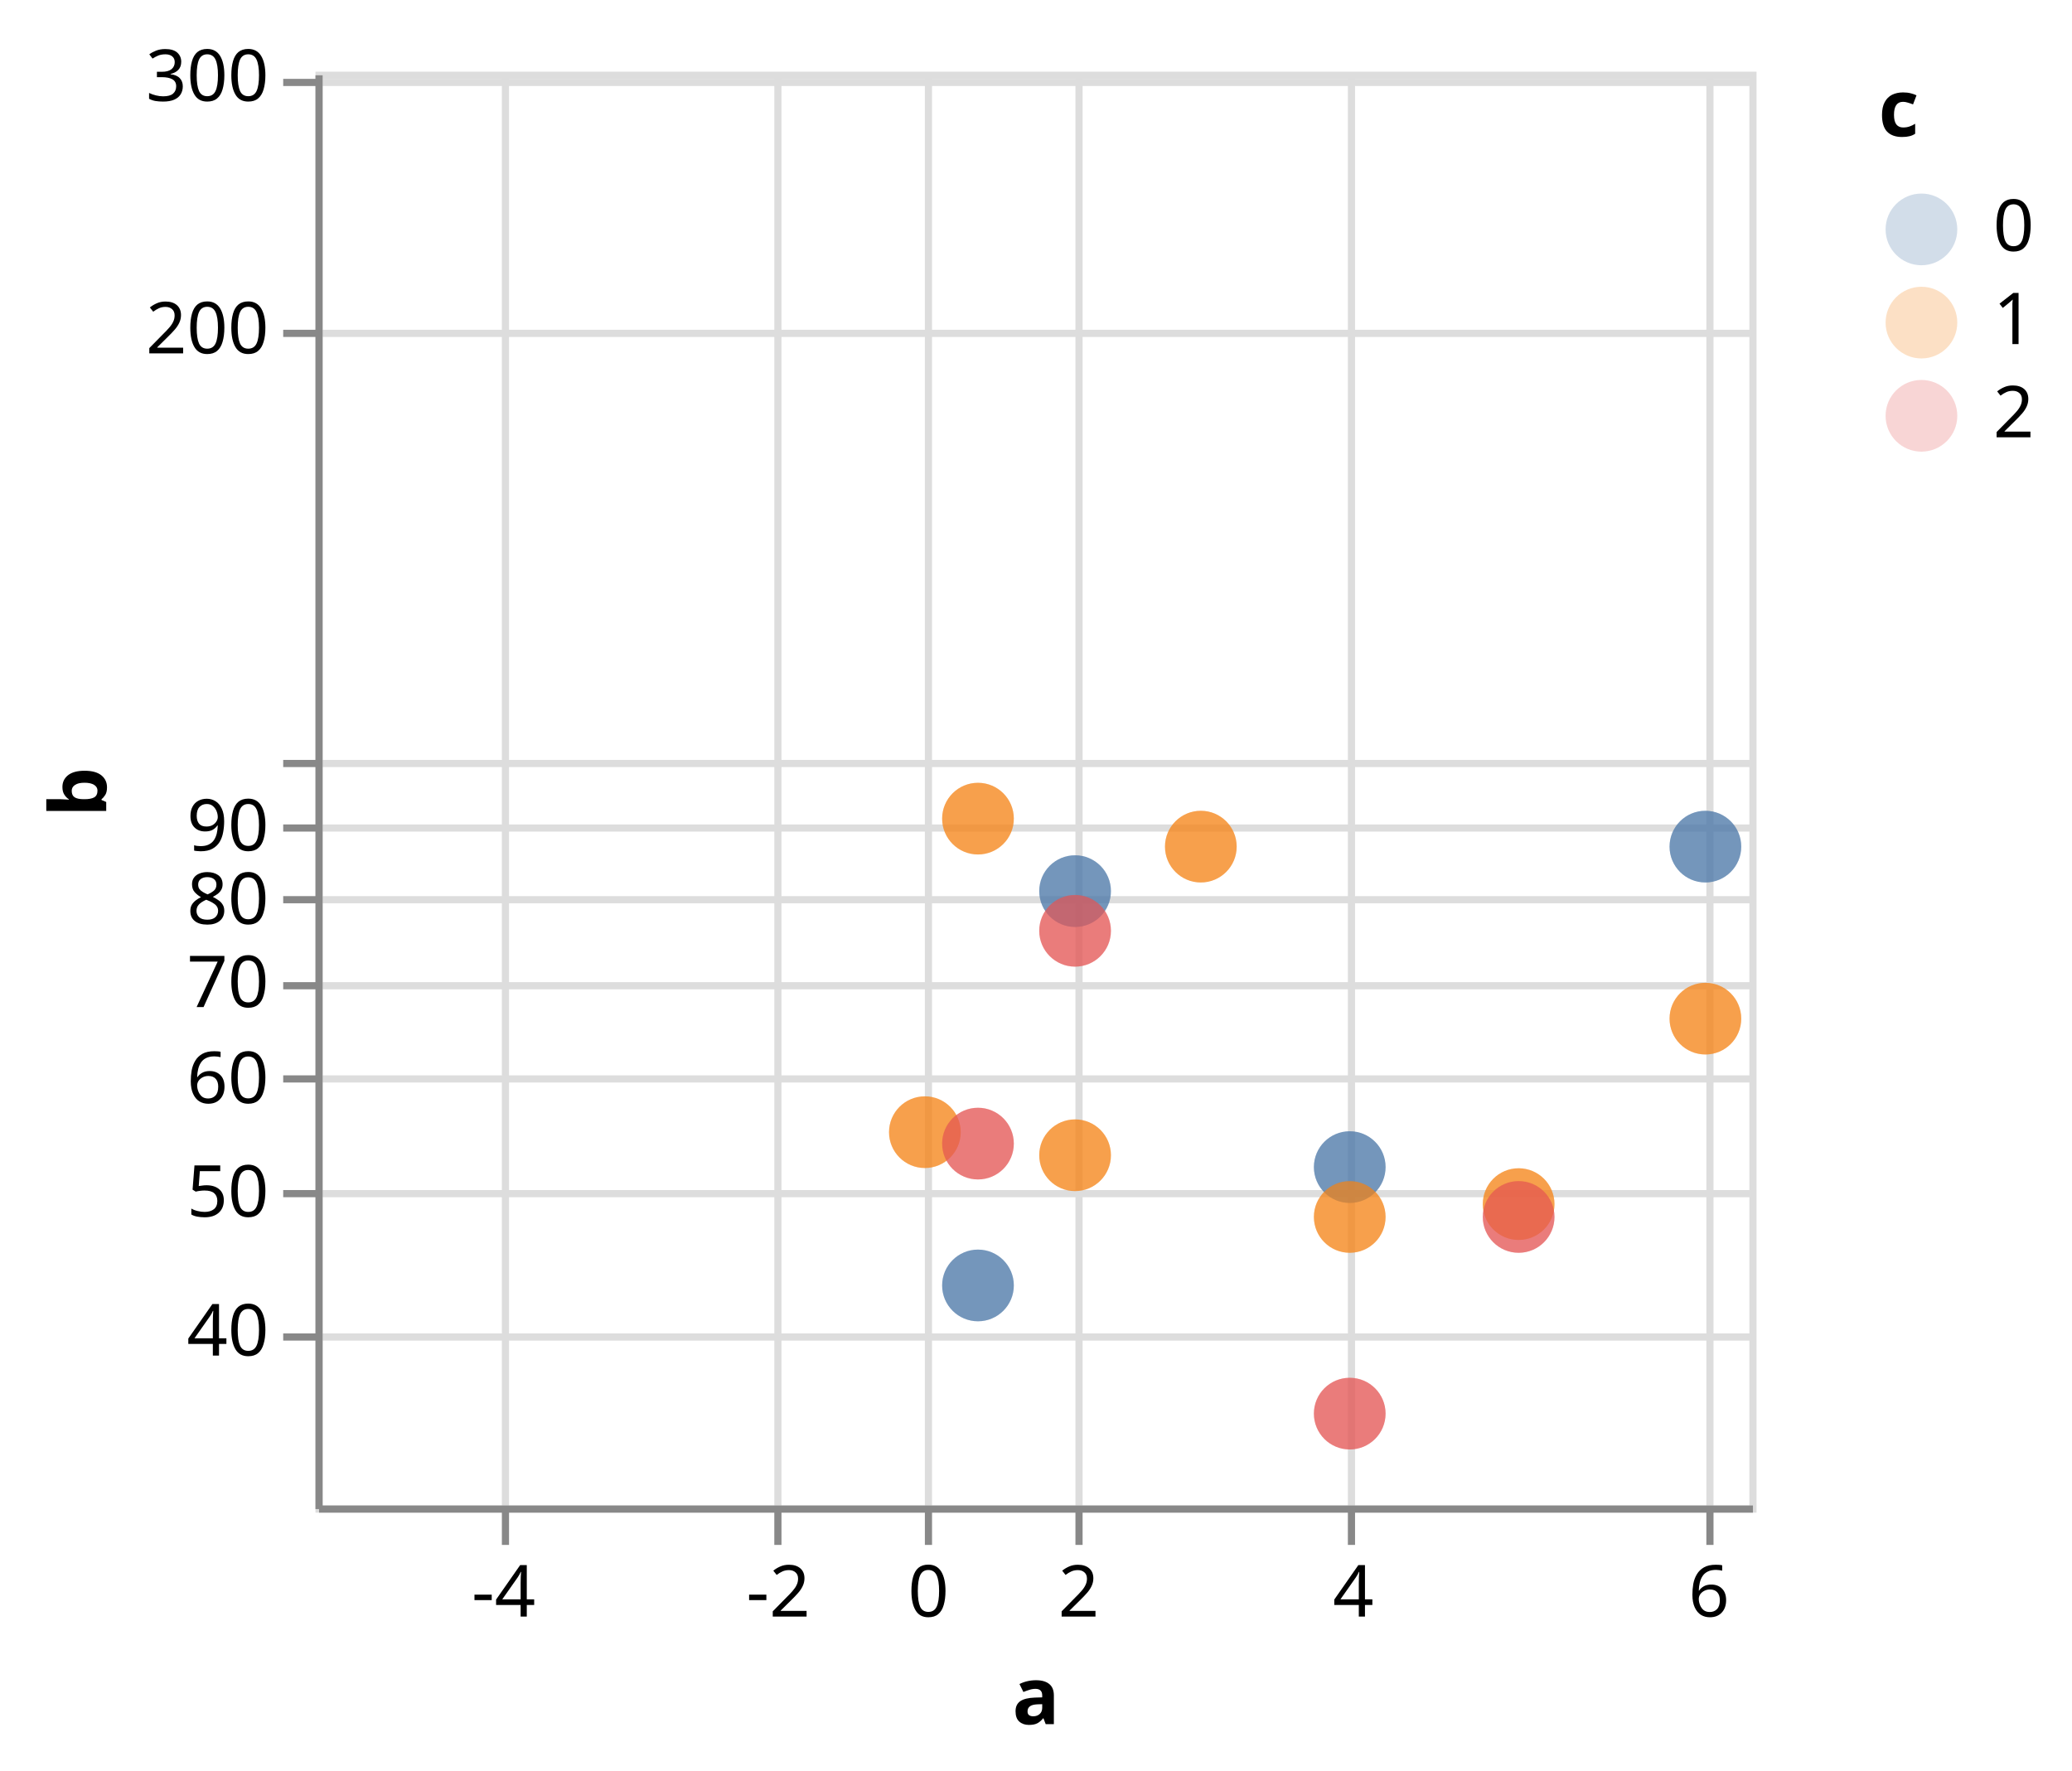
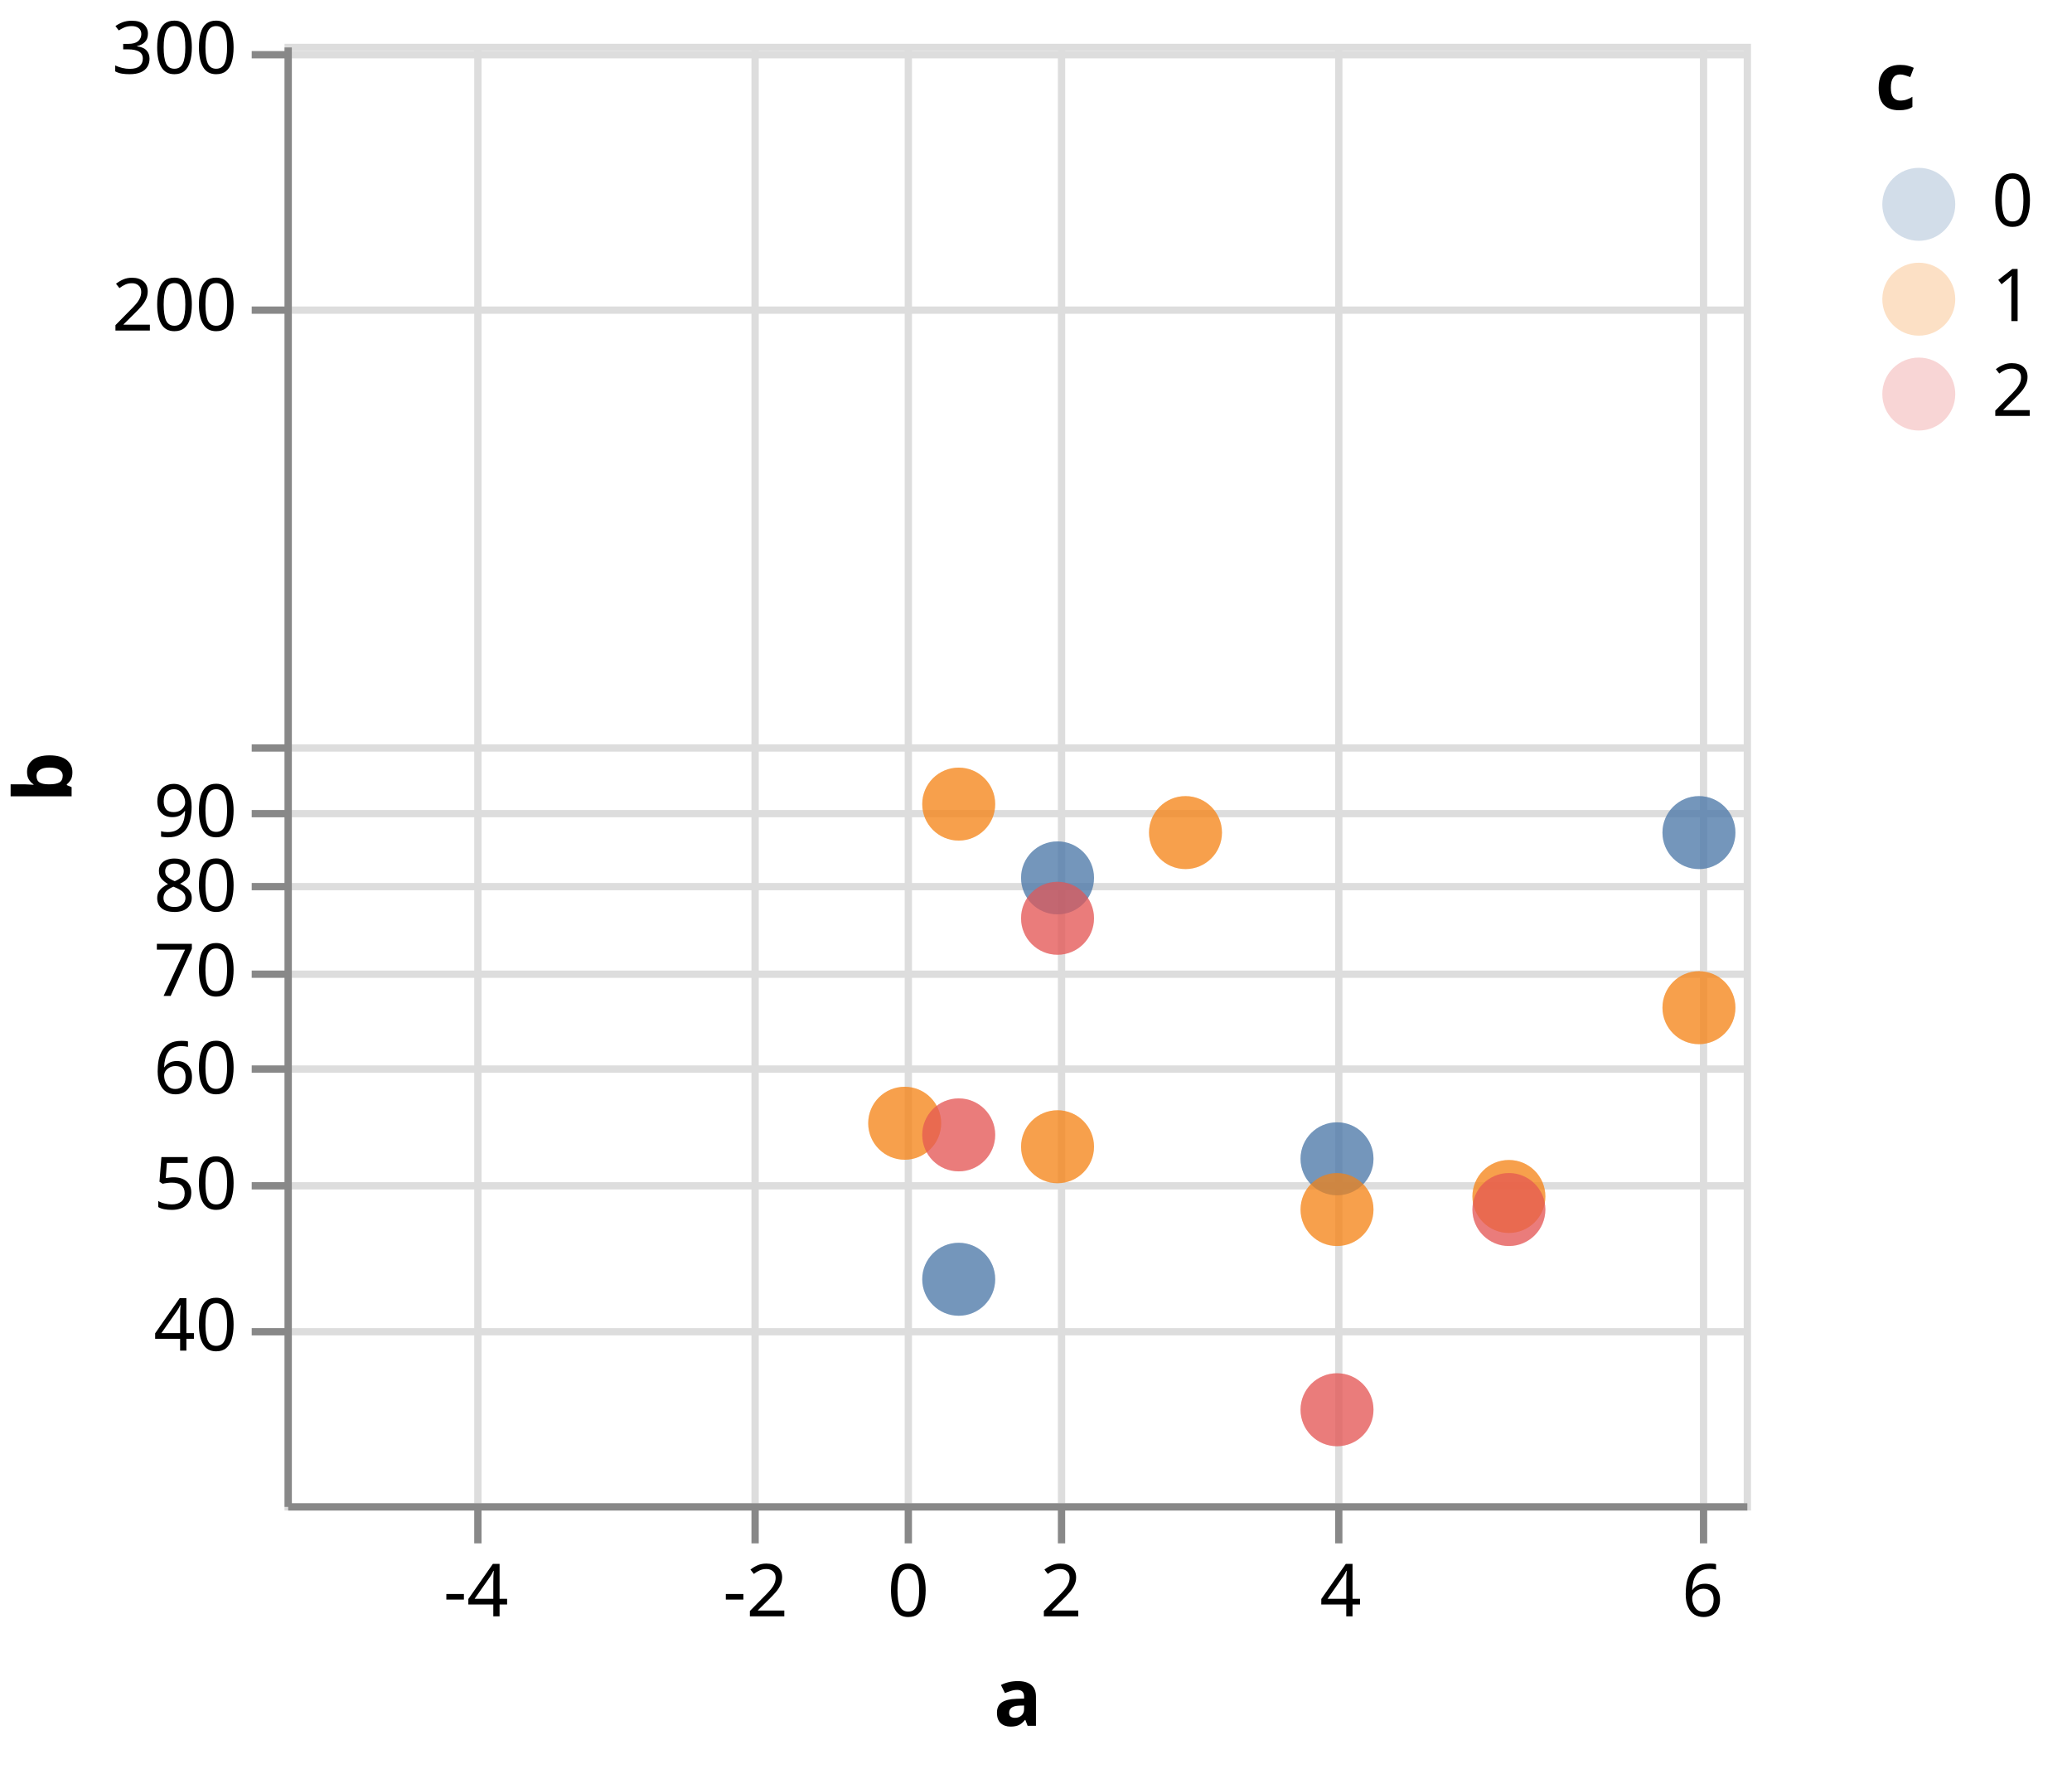
- <svg xmlns="http://www.w3.org/2000/svg" class="marks" width="289" height="247" viewBox="0 0 289 247" version="1.1">
+ <svg xmlns="http://www.w3.org/2000/svg" class="marks" width="284" height="243" viewBox="0 0 284 243" version="1.1">
  <defs>
    <clipPath id="clip1">
      <rect x="0" y="0" width="200" height="200" />
    </clipPath>
    <clipPath id="clip2">
      <rect x="0" y="0" width="200" height="200" />
    </clipPath>
  </defs>
-   <g transform="translate(44,10)">
+   <g transform="translate(39,6)">
    <g class="mark-group role-frame root">
      <g transform="translate(0,0)">
        <path class="background" d="M0.5,0.5h200v200h-200Z" style="fill: none; stroke: #ddd;" />
        <g>
          <g class="mark-group role-axis">
            <g transform="translate(0.5,200.5)">
              <path class="background" d="M0,0h0v0h0Z" style="pointer-events: none; fill: none;" />
              <g>
                <g class="mark-rule role-axis-grid" style="pointer-events: none;">
                  <line transform="translate(85,-200)" x2="0" y2="200" style="fill: none; stroke: #ddd; stroke-width: 1; opacity: 1;" />
                  <line transform="translate(106,-200)" x2="0" y2="200" style="fill: none; stroke: #ddd; stroke-width: 1; opacity: 1;" />
                  <line transform="translate(144,-200)" x2="0" y2="200" style="fill: none; stroke: #ddd; stroke-width: 1; opacity: 1;" />
                  <line transform="translate(194,-200)" x2="0" y2="200" style="fill: none; stroke: #ddd; stroke-width: 1; opacity: 1;" />
                  <line transform="translate(26,-200)" x2="0" y2="200" style="fill: none; stroke: #ddd; stroke-width: 1; opacity: 1;" />
                  <line transform="translate(64,-200)" x2="0" y2="200" style="fill: none; stroke: #ddd; stroke-width: 1; opacity: 1;" />
                </g>
              </g>
            </g>
          </g>
          <g class="mark-group role-axis">
            <g transform="translate(0.5,0.5)">
              <path class="background" d="M0,0h0v0h0Z" style="pointer-events: none; fill: none;" />
              <g>
                <g class="mark-rule role-axis-grid" style="pointer-events: none;">
                  <line transform="translate(0,176)" x2="200" y2="0" style="fill: none; stroke: #ddd; stroke-width: 1; opacity: 1;" />
                  <line transform="translate(0,156)" x2="200" y2="0" style="fill: none; stroke: #ddd; stroke-width: 1; opacity: 1;" />
                  <line transform="translate(0,140)" x2="200" y2="0" style="fill: none; stroke: #ddd; stroke-width: 1; opacity: 1;" />
                  <line transform="translate(0,127)" x2="200" y2="0" style="fill: none; stroke: #ddd; stroke-width: 1; opacity: 1;" />
                  <line transform="translate(0,115)" x2="200" y2="0" style="fill: none; stroke: #ddd; stroke-width: 1; opacity: 1;" />
                  <line transform="translate(0,105)" x2="200" y2="0" style="fill: none; stroke: #ddd; stroke-width: 1; opacity: 1;" />
                  <line transform="translate(0,96)" x2="200" y2="0" style="fill: none; stroke: #ddd; stroke-width: 1; opacity: 1;" />
                  <line transform="translate(0,36)" x2="200" y2="0" style="fill: none; stroke: #ddd; stroke-width: 1; opacity: 1;" />
                  <line transform="translate(0,1)" x2="200" y2="0" style="fill: none; stroke: #ddd; stroke-width: 1; opacity: 1;" />
                </g>
              </g>
            </g>
          </g>
          <g class="mark-symbol role-mark layer_0_marks" clip-path="url(#clip1)">
            <path transform="translate(85,206.5684)" d="M5,0A5,5,0,1,1,-5,0A5,5,0,1,1,5,0" style="fill: #4c78a8; stroke-width: 2; opacity: 0.25;" />
            <path transform="translate(85,147.9275)" d="M5,0A5,5,0,1,1,-5,0A5,5,0,1,1,5,0" style="fill: #f58518; stroke-width: 2; opacity: 0.25;" />
            <path transform="translate(85,223.6544)" d="M5,0A5,5,0,1,1,-5,0A5,5,0,1,1,5,0" style="fill: #e45756; stroke-width: 2; opacity: 0.25;" />
            <path transform="translate(92.40741,169.3063)" d="M5,0A5,5,0,1,1,-5,0A5,5,0,1,1,5,0" style="fill: #4c78a8; stroke-width: 2; opacity: 0.25;" />
            <path transform="translate(92.40741,104.1917)" d="M5,0A5,5,0,1,1,-5,0A5,5,0,1,1,5,0" style="fill: #f58518; stroke-width: 2; opacity: 0.25;" />
            <path transform="translate(92.40741,149.5212)" d="M5,0A5,5,0,1,1,-5,0A5,5,0,1,1,5,0" style="fill: #e45756; stroke-width: 2; opacity: 0.25;" />
            <path transform="translate(105.9513,114.303)" d="M5,0A5,5,0,1,1,-5,0A5,5,0,1,1,5,0" style="fill: #4c78a8; stroke-width: 2; opacity: 0.25;" />
            <path transform="translate(105.9513,151.1448)" d="M5,0A5,5,0,1,1,-5,0A5,5,0,1,1,5,0" style="fill: #f58518; stroke-width: 2; opacity: 0.25;" />
            <path transform="translate(105.9513,119.8373)" d="M5,0A5,5,0,1,1,-5,0A5,5,0,1,1,5,0" style="fill: #e45756; stroke-width: 2; opacity: 0.25;" />
            <path transform="translate(123.49,240.2493)" d="M5,0A5,5,0,1,1,-5,0A5,5,0,1,1,5,0" style="fill: #4c78a8; stroke-width: 2; opacity: 0.25;" />
            <path transform="translate(123.49,108.0961)" d="M5,0A5,5,0,1,1,-5,0A5,5,0,1,1,5,0" style="fill: #f58518; stroke-width: 2; opacity: 0.25;" />
            <path transform="translate(123.49,280.1638)" d="M5,0A5,5,0,1,1,-5,0A5,5,0,1,1,5,0" style="fill: #e45756; stroke-width: 2; opacity: 0.25;" />
            <path transform="translate(144.2593,152.7993)" d="M5,0A5,5,0,1,1,-5,0A5,5,0,1,1,5,0" style="fill: #4c78a8; stroke-width: 2; opacity: 0.25;" />
            <path transform="translate(144.2593,159.7518)" d="M5,0A5,5,0,1,1,-5,0A5,5,0,1,1,5,0" style="fill: #f58518; stroke-width: 2; opacity: 0.25;" />
            <path transform="translate(144.2593,187.1864)" d="M5,0A5,5,0,1,1,-5,0A5,5,0,1,1,5,0" style="fill: #e45756; stroke-width: 2; opacity: 0.25;" />
            <path transform="translate(167.8173,219.9578)" d="M5,0A5,5,0,1,1,-5,0A5,5,0,1,1,5,0" style="fill: #4c78a8; stroke-width: 2; opacity: 0.25;" />
            <path transform="translate(167.8173,157.9608)" d="M5,0A5,5,0,1,1,-5,0A5,5,0,1,1,5,0" style="fill: #f58518; stroke-width: 2; opacity: 0.25;" />
            <path transform="translate(167.8173,159.7518)" d="M5,0A5,5,0,1,1,-5,0A5,5,0,1,1,5,0" style="fill: #e45756; stroke-width: 2; opacity: 0.25;" />
            <path transform="translate(193.8662,108.0961)" d="M5,0A5,5,0,1,1,-5,0A5,5,0,1,1,5,0" style="fill: #4c78a8; stroke-width: 2; opacity: 0.25;" />
            <path transform="translate(193.8662,132.0912)" d="M5,0A5,5,0,1,1,-5,0A5,5,0,1,1,5,0" style="fill: #f58518; stroke-width: 2; opacity: 0.25;" />
            <path transform="translate(193.8662,223.6544)" d="M5,0A5,5,0,1,1,-5,0A5,5,0,1,1,5,0" style="fill: #e45756; stroke-width: 2; opacity: 0.25;" />
            <path transform="translate(222.1871,249.9102)" d="M5,0A5,5,0,1,1,-5,0A5,5,0,1,1,5,0" style="fill: #4c78a8; stroke-width: 2; opacity: 0.25;" />
            <path transform="translate(222.1871,209.7272)" d="M5,0A5,5,0,1,1,-5,0A5,5,0,1,1,5,0" style="fill: #f58518; stroke-width: 2; opacity: 0.25;" />
            <path transform="translate(222.1871,177.7871)" d="M5,0A5,5,0,1,1,-5,0A5,5,0,1,1,5,0" style="fill: #e45756; stroke-width: 2; opacity: 0.25;" />
            <path transform="translate(252.6105,129.4982)" d="M5,0A5,5,0,1,1,-5,0A5,5,0,1,1,5,0" style="fill: #4c78a8; stroke-width: 2; opacity: 0.25;" />
            <path transform="translate(252.6105,255.176)" d="M5,0A5,5,0,1,1,-5,0A5,5,0,1,1,5,0" style="fill: #f58518; stroke-width: 2; opacity: 0.25;" />
            <path transform="translate(252.6105,130.785)" d="M5,0A5,5,0,1,1,-5,0A5,5,0,1,1,5,0" style="fill: #e45756; stroke-width: 2; opacity: 0.25;" />
            <path transform="translate(285,157.9608)" d="M5,0A5,5,0,1,1,-5,0A5,5,0,1,1,5,0" style="fill: #4c78a8; stroke-width: 2; opacity: 0.25;" />
            <path transform="translate(285,260.7817)" d="M5,0A5,5,0,1,1,-5,0A5,5,0,1,1,5,0" style="fill: #f58518; stroke-width: 2; opacity: 0.25;" />
            <path transform="translate(285,159.7518)" d="M5,0A5,5,0,1,1,-5,0A5,5,0,1,1,5,0" style="fill: #e45756; stroke-width: 2; opacity: 0.25;" />
          </g>
          <g class="mark-symbol role-mark layer_1_marks" clip-path="url(#clip2)">
            <path transform="translate(85,147.9275)" d="M5,0A5,5,0,1,1,-5,0A5,5,0,1,1,5,0" style="fill: #f58518; stroke-width: 2; opacity: 0.7;" />
            <path transform="translate(92.40741,169.3063)" d="M5,0A5,5,0,1,1,-5,0A5,5,0,1,1,5,0" style="fill: #4c78a8; stroke-width: 2; opacity: 0.7;" />
            <path transform="translate(92.40741,104.1917)" d="M5,0A5,5,0,1,1,-5,0A5,5,0,1,1,5,0" style="fill: #f58518; stroke-width: 2; opacity: 0.7;" />
            <path transform="translate(92.40741,149.5212)" d="M5,0A5,5,0,1,1,-5,0A5,5,0,1,1,5,0" style="fill: #e45756; stroke-width: 2; opacity: 0.7;" />
            <path transform="translate(105.9513,114.303)" d="M5,0A5,5,0,1,1,-5,0A5,5,0,1,1,5,0" style="fill: #4c78a8; stroke-width: 2; opacity: 0.7;" />
            <path transform="translate(105.9513,151.1448)" d="M5,0A5,5,0,1,1,-5,0A5,5,0,1,1,5,0" style="fill: #f58518; stroke-width: 2; opacity: 0.7;" />
            <path transform="translate(105.9513,119.8373)" d="M5,0A5,5,0,1,1,-5,0A5,5,0,1,1,5,0" style="fill: #e45756; stroke-width: 2; opacity: 0.7;" />
            <path transform="translate(123.49,108.0961)" d="M5,0A5,5,0,1,1,-5,0A5,5,0,1,1,5,0" style="fill: #f58518; stroke-width: 2; opacity: 0.7;" />
            <path transform="translate(144.2593,152.7993)" d="M5,0A5,5,0,1,1,-5,0A5,5,0,1,1,5,0" style="fill: #4c78a8; stroke-width: 2; opacity: 0.7;" />
            <path transform="translate(144.2593,159.7518)" d="M5,0A5,5,0,1,1,-5,0A5,5,0,1,1,5,0" style="fill: #f58518; stroke-width: 2; opacity: 0.7;" />
            <path transform="translate(144.2593,187.1864)" d="M5,0A5,5,0,1,1,-5,0A5,5,0,1,1,5,0" style="fill: #e45756; stroke-width: 2; opacity: 0.7;" />
            <path transform="translate(167.8173,157.9608)" d="M5,0A5,5,0,1,1,-5,0A5,5,0,1,1,5,0" style="fill: #f58518; stroke-width: 2; opacity: 0.7;" />
            <path transform="translate(167.8173,159.7518)" d="M5,0A5,5,0,1,1,-5,0A5,5,0,1,1,5,0" style="fill: #e45756; stroke-width: 2; opacity: 0.7;" />
            <path transform="translate(193.8662,108.0961)" d="M5,0A5,5,0,1,1,-5,0A5,5,0,1,1,5,0" style="fill: #4c78a8; stroke-width: 2; opacity: 0.7;" />
            <path transform="translate(193.8662,132.0912)" d="M5,0A5,5,0,1,1,-5,0A5,5,0,1,1,5,0" style="fill: #f58518; stroke-width: 2; opacity: 0.7;" />
          </g>
          <g class="mark-group role-legend">
            <g transform="translate(218,0)">
              <path class="background" d="M0,0h22v53h-22Z" style="pointer-events: none; fill: none;" />
              <g>
                <g class="mark-group role-legend-entry">
                  <g transform="translate(0,16)">
                    <path class="background" d="M0,0h0v0h0Z" style="pointer-events: none; fill: none;" />
                    <g>
                      <g class="mark-group role-scope">
                        <g transform="translate(0,0)">
                          <path class="background" d="M0,0h21.562v11h-21.562Z" style="pointer-events: none; fill: none; opacity: 1;" />
                          <g>
                            <g class="mark-symbol role-legend-symbol" style="pointer-events: none;">
                              <path transform="translate(6,6)" d="M5,0A5,5,0,1,1,-5,0A5,5,0,1,1,5,0" style="fill: #4c78a8; stroke-width: 1.5; opacity: 0.25;" />
                            </g>
                            <g class="mark-text role-legend-label" style="pointer-events: none;">
                              <text text-anchor="start" transform="translate(16,9)" style="font-family: sans-serif; font-size: 10px; fill: #000; opacity: 1;">0</text>
                            </g>
                          </g>
                        </g>
                        <g transform="translate(0,13)">
                          <path class="background" d="M0,0h21.562v11h-21.562Z" style="pointer-events: none; fill: none; opacity: 1;" />
                          <g>
                            <g class="mark-symbol role-legend-symbol" style="pointer-events: none;">
                              <path transform="translate(6,6)" d="M5,0A5,5,0,1,1,-5,0A5,5,0,1,1,5,0" style="fill: #f58518; stroke-width: 1.5; opacity: 0.25;" />
                            </g>
                            <g class="mark-text role-legend-label" style="pointer-events: none;">
                              <text text-anchor="start" transform="translate(16,9)" style="font-family: sans-serif; font-size: 10px; fill: #000; opacity: 1;">1</text>
                            </g>
                          </g>
                        </g>
                        <g transform="translate(0,26)">
                          <path class="background" d="M0,0h21.562v11h-21.562Z" style="pointer-events: none; fill: none; opacity: 1;" />
                          <g>
                            <g class="mark-symbol role-legend-symbol" style="pointer-events: none;">
                              <path transform="translate(6,6)" d="M5,0A5,5,0,1,1,-5,0A5,5,0,1,1,5,0" style="fill: #e45756; stroke-width: 1.5; opacity: 0.25;" />
                            </g>
                            <g class="mark-text role-legend-label" style="pointer-events: none;">
                              <text text-anchor="start" transform="translate(16,9)" style="font-family: sans-serif; font-size: 10px; fill: #000; opacity: 1;">2</text>
                            </g>
                          </g>
                        </g>
                      </g>
                    </g>
                  </g>
                </g>
                <g class="mark-text role-legend-title" style="pointer-events: none;">
                  <text text-anchor="start" transform="translate(0,9)" style="font-family: sans-serif; font-size: 11px; font-weight: bold; fill: #000; opacity: 1;">c</text>
                </g>
              </g>
            </g>
          </g>
          <g class="mark-group role-axis">
            <g transform="translate(0.5,200.5)">
              <path class="background" d="M0,0h0v0h0Z" style="pointer-events: none; fill: none;" />
              <g>
                <g class="mark-rule role-axis-tick" style="pointer-events: none;">
                  <line transform="translate(85,0)" x2="0" y2="5" style="fill: none; stroke: #888; stroke-width: 1; opacity: 1;" />
                  <line transform="translate(106,0)" x2="0" y2="5" style="fill: none; stroke: #888; stroke-width: 1; opacity: 1;" />
                  <line transform="translate(144,0)" x2="0" y2="5" style="fill: none; stroke: #888; stroke-width: 1; opacity: 1;" />
                  <line transform="translate(194,0)" x2="0" y2="5" style="fill: none; stroke: #888; stroke-width: 1; opacity: 1;" />
                  <line transform="translate(26,0)" x2="0" y2="5" style="fill: none; stroke: #888; stroke-width: 1; opacity: 1;" />
                  <line transform="translate(64,0)" x2="0" y2="5" style="fill: none; stroke: #888; stroke-width: 1; opacity: 1;" />
                </g>
                <g class="mark-text role-axis-label" style="pointer-events: none;">
                  <text text-anchor="middle" transform="translate(85,15)" style="font-family: sans-serif; font-size: 10px; fill: #000; opacity: 1;">0</text>
                  <text text-anchor="middle" transform="translate(105.9513,15)" style="font-family: sans-serif; font-size: 10px; fill: #000; opacity: 1;">2</text>
                  <text text-anchor="middle" transform="translate(144.2593,15)" style="font-family: sans-serif; font-size: 10px; fill: #000; opacity: 1;">4</text>
                  <text text-anchor="middle" transform="translate(193.8662,15)" style="font-family: sans-serif; font-size: 10px; fill: #000; opacity: 1;">6</text>
                  <text text-anchor="middle" transform="translate(25.74074,15)" style="font-family: sans-serif; font-size: 10px; fill: #000; opacity: 1;">-4</text>
                  <text text-anchor="middle" transform="translate(64.04869,15)" style="font-family: sans-serif; font-size: 10px; fill: #000; opacity: 1;">-2</text>
                </g>
                <g class="mark-rule role-axis-domain" style="pointer-events: none;">
                  <line transform="translate(0,0)" x2="200" y2="0" style="fill: none; stroke: #888; stroke-width: 1; opacity: 1;" />
                </g>
                <g class="mark-text role-axis-title" style="pointer-events: none;">
                  <text text-anchor="middle" transform="translate(100,30)" style="font-family: sans-serif; font-size: 11px; font-weight: bold; fill: #000; opacity: 1;">a</text>
                </g>
              </g>
            </g>
          </g>
          <g class="mark-group role-axis">
            <g transform="translate(0.5,0.5)">
              <path class="background" d="M0,0h0v0h0Z" style="pointer-events: none; fill: none;" />
              <g>
                <g class="mark-rule role-axis-tick" style="pointer-events: none;">
                  <line transform="translate(0,176)" x2="-5" y2="0" style="fill: none; stroke: #888; stroke-width: 1; opacity: 1;" />
                  <line transform="translate(0,156)" x2="-5" y2="0" style="fill: none; stroke: #888; stroke-width: 1; opacity: 1;" />
                  <line transform="translate(0,140)" x2="-5" y2="0" style="fill: none; stroke: #888; stroke-width: 1; opacity: 1;" />
                  <line transform="translate(0,127)" x2="-5" y2="0" style="fill: none; stroke: #888; stroke-width: 1; opacity: 1;" />
                  <line transform="translate(0,115)" x2="-5" y2="0" style="fill: none; stroke: #888; stroke-width: 1; opacity: 1;" />
                  <line transform="translate(0,105)" x2="-5" y2="0" style="fill: none; stroke: #888; stroke-width: 1; opacity: 1;" />
                  <line transform="translate(0,96)" x2="-5" y2="0" style="fill: none; stroke: #888; stroke-width: 1; opacity: 1;" />
                  <line transform="translate(0,36)" x2="-5" y2="0" style="fill: none; stroke: #888; stroke-width: 1; opacity: 1;" />
                  <line transform="translate(0,1)" x2="-5" y2="0" style="fill: none; stroke: #888; stroke-width: 1; opacity: 1;" />
                </g>
                <g class="mark-text role-axis-label" style="pointer-events: none;">
                  <text text-anchor="end" transform="translate(-7,178.588)" style="font-family: sans-serif; font-size: 10px; fill: #000; opacity: 1;">40</text>
                  <text text-anchor="end" transform="translate(-7,159.206)" style="font-family: sans-serif; font-size: 10px; fill: #000; opacity: 1;">50</text>
                  <text text-anchor="end" transform="translate(-7,143.3697)" style="font-family: sans-serif; font-size: 10px; fill: #000; opacity: 1;">60</text>
                  <text text-anchor="end" transform="translate(-7,129.9804)" style="font-family: sans-serif; font-size: 10px; fill: #000; opacity: 1;">70</text>
                  <text text-anchor="end" transform="translate(-7,118.382)" style="font-family: sans-serif; font-size: 10px; fill: #000; opacity: 1;">80</text>
                  <text text-anchor="end" transform="translate(-7,108.1515)" style="font-family: sans-serif; font-size: 10px; fill: #000; opacity: 1;">90</text>
                  <text text-anchor="end" transform="translate(-7,99)" style="font-family: sans-serif; font-size: 10px; fill: #000; opacity: 0;">100</text>
                  <text text-anchor="end" transform="translate(-7,38.794)" style="font-family: sans-serif; font-size: 10px; fill: #000; opacity: 1;">200</text>
                  <text text-anchor="end" transform="translate(-7,3.575749)" style="font-family: sans-serif; font-size: 10px; fill: #000; opacity: 1;">300</text>
                </g>
                <g class="mark-rule role-axis-domain" style="pointer-events: none;">
                  <line transform="translate(0,200)" x2="0" y2="-200" style="fill: none; stroke: #888; stroke-width: 1; opacity: 1;" />
                </g>
                <g class="mark-text role-axis-title" style="pointer-events: none;">
                  <text text-anchor="middle" transform="translate(-27.68457,100) rotate(-90) translate(0,-2)" style="font-family: sans-serif; font-size: 11px; font-weight: bold; fill: #000; opacity: 1;">b</text>
                </g>
              </g>
            </g>
          </g>
        </g>
      </g>
    </g>
  </g>
</svg>
